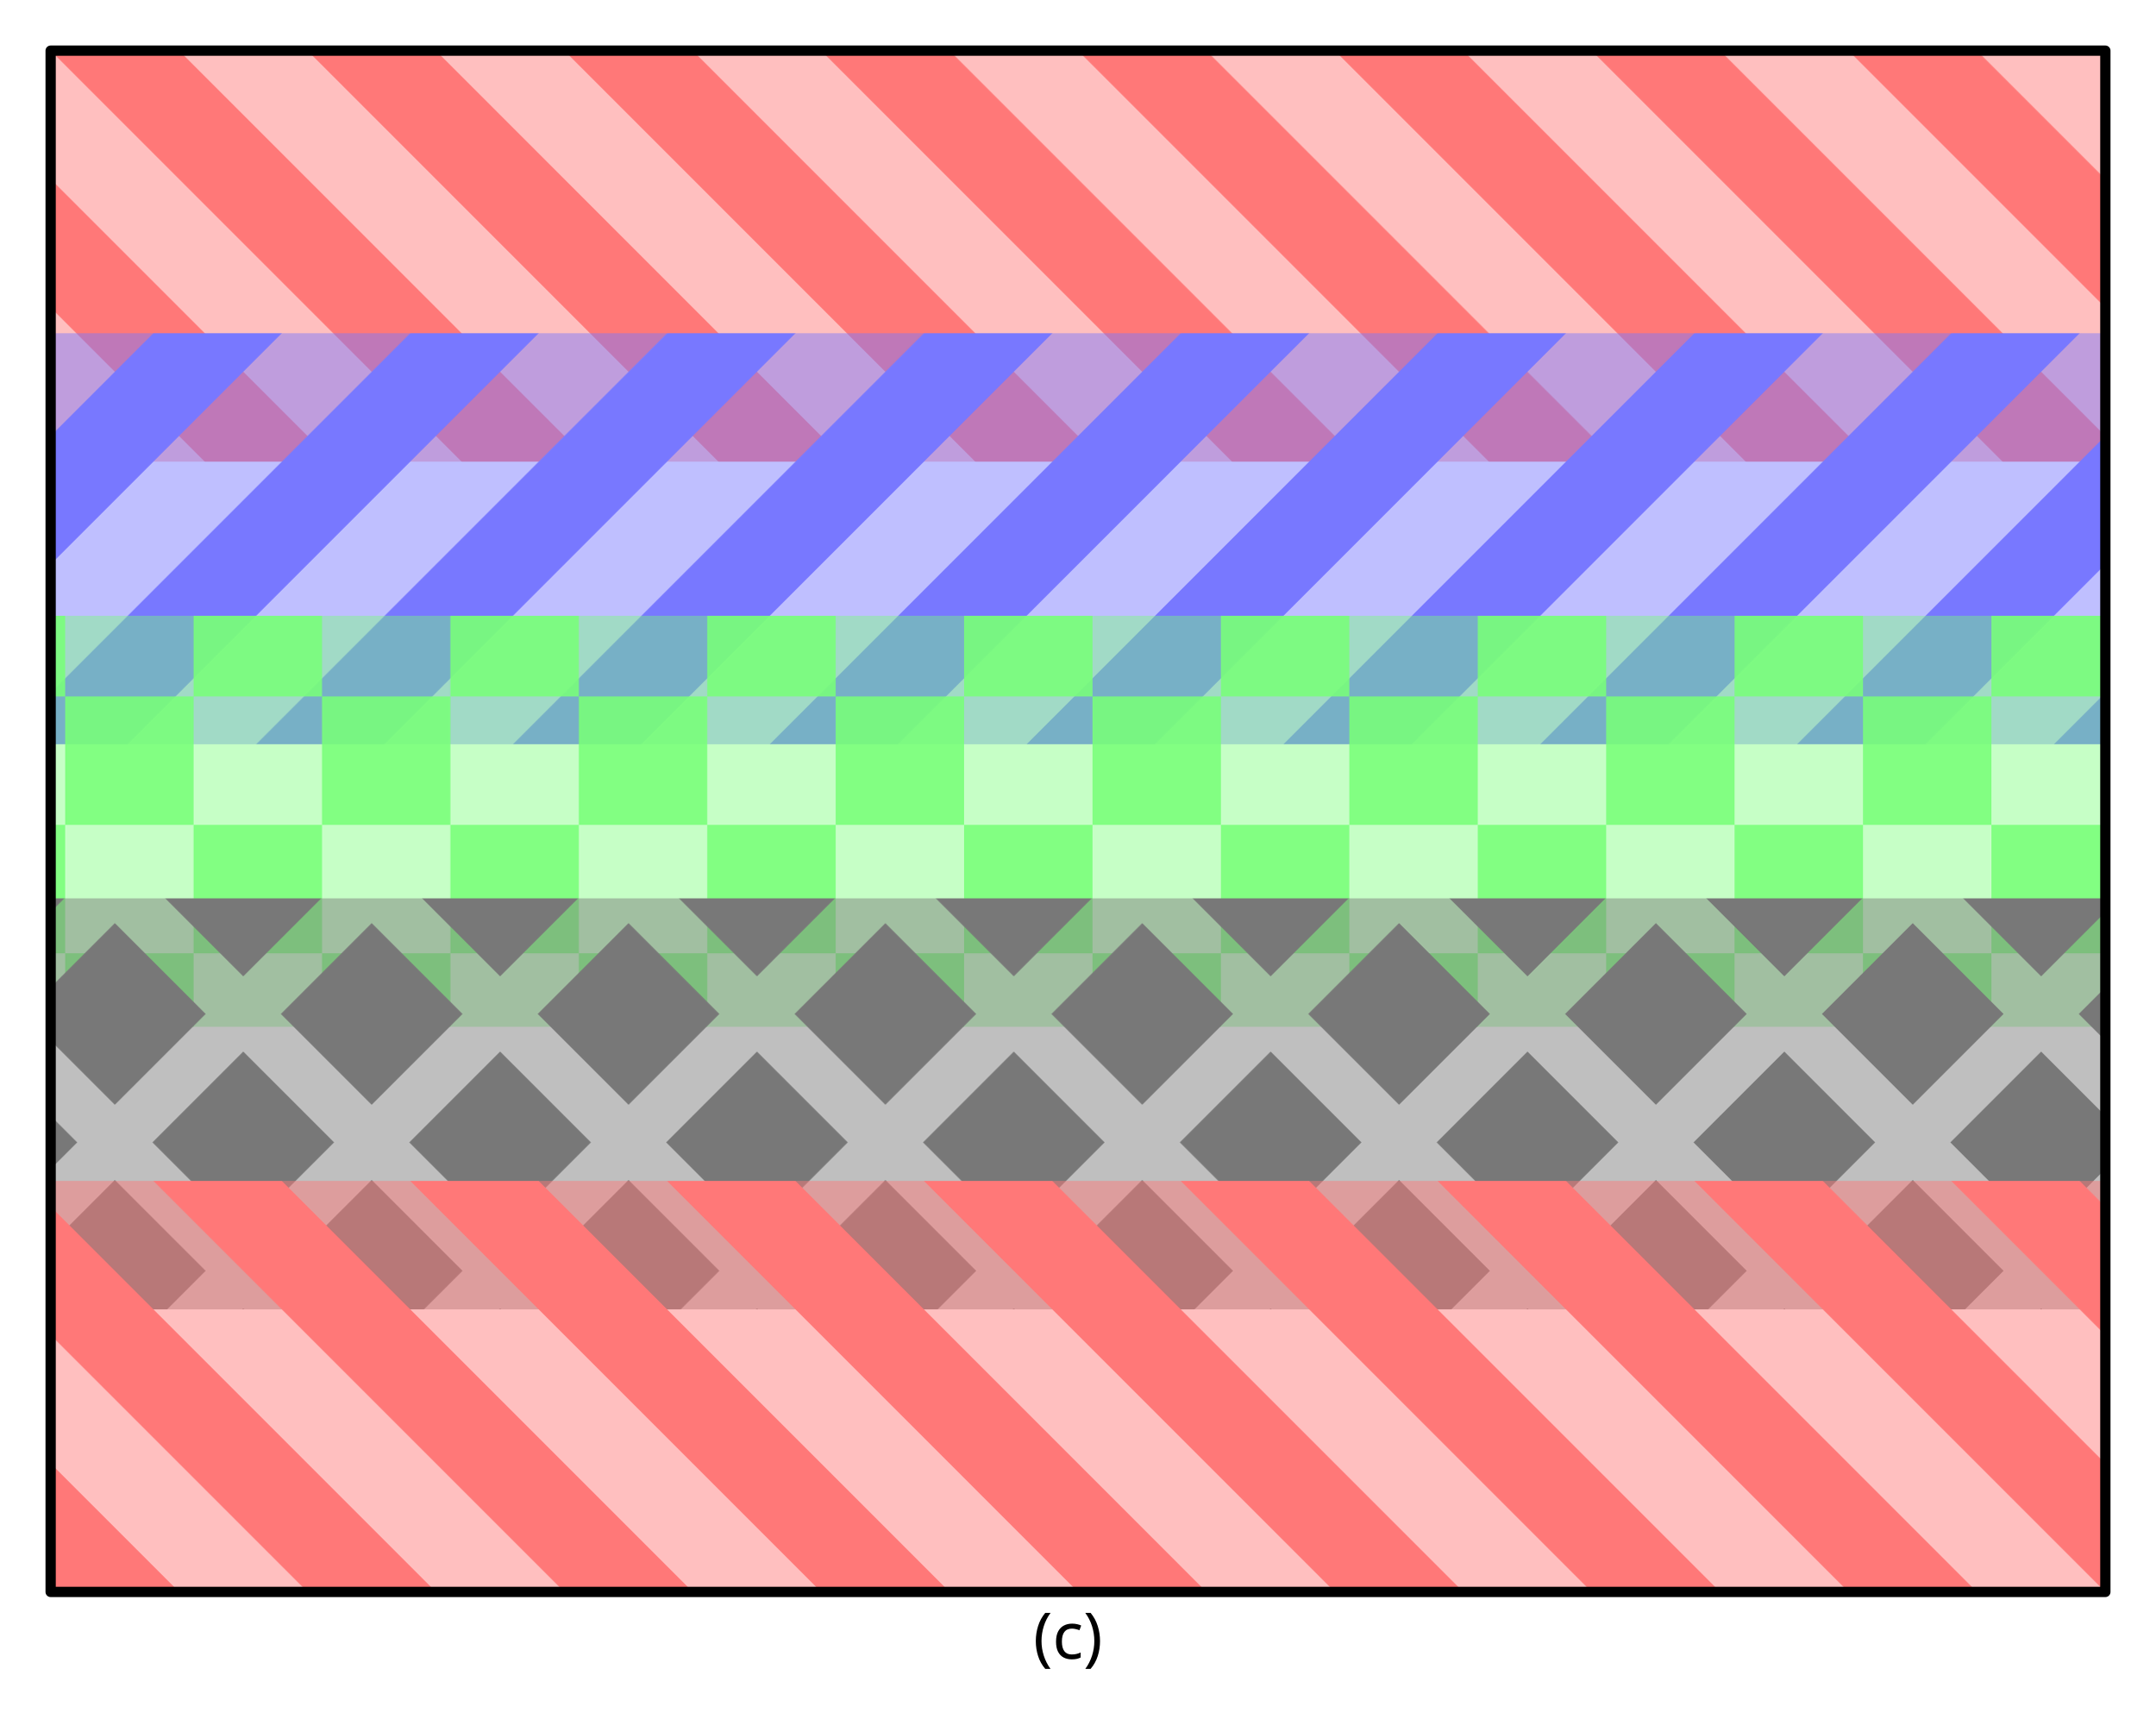
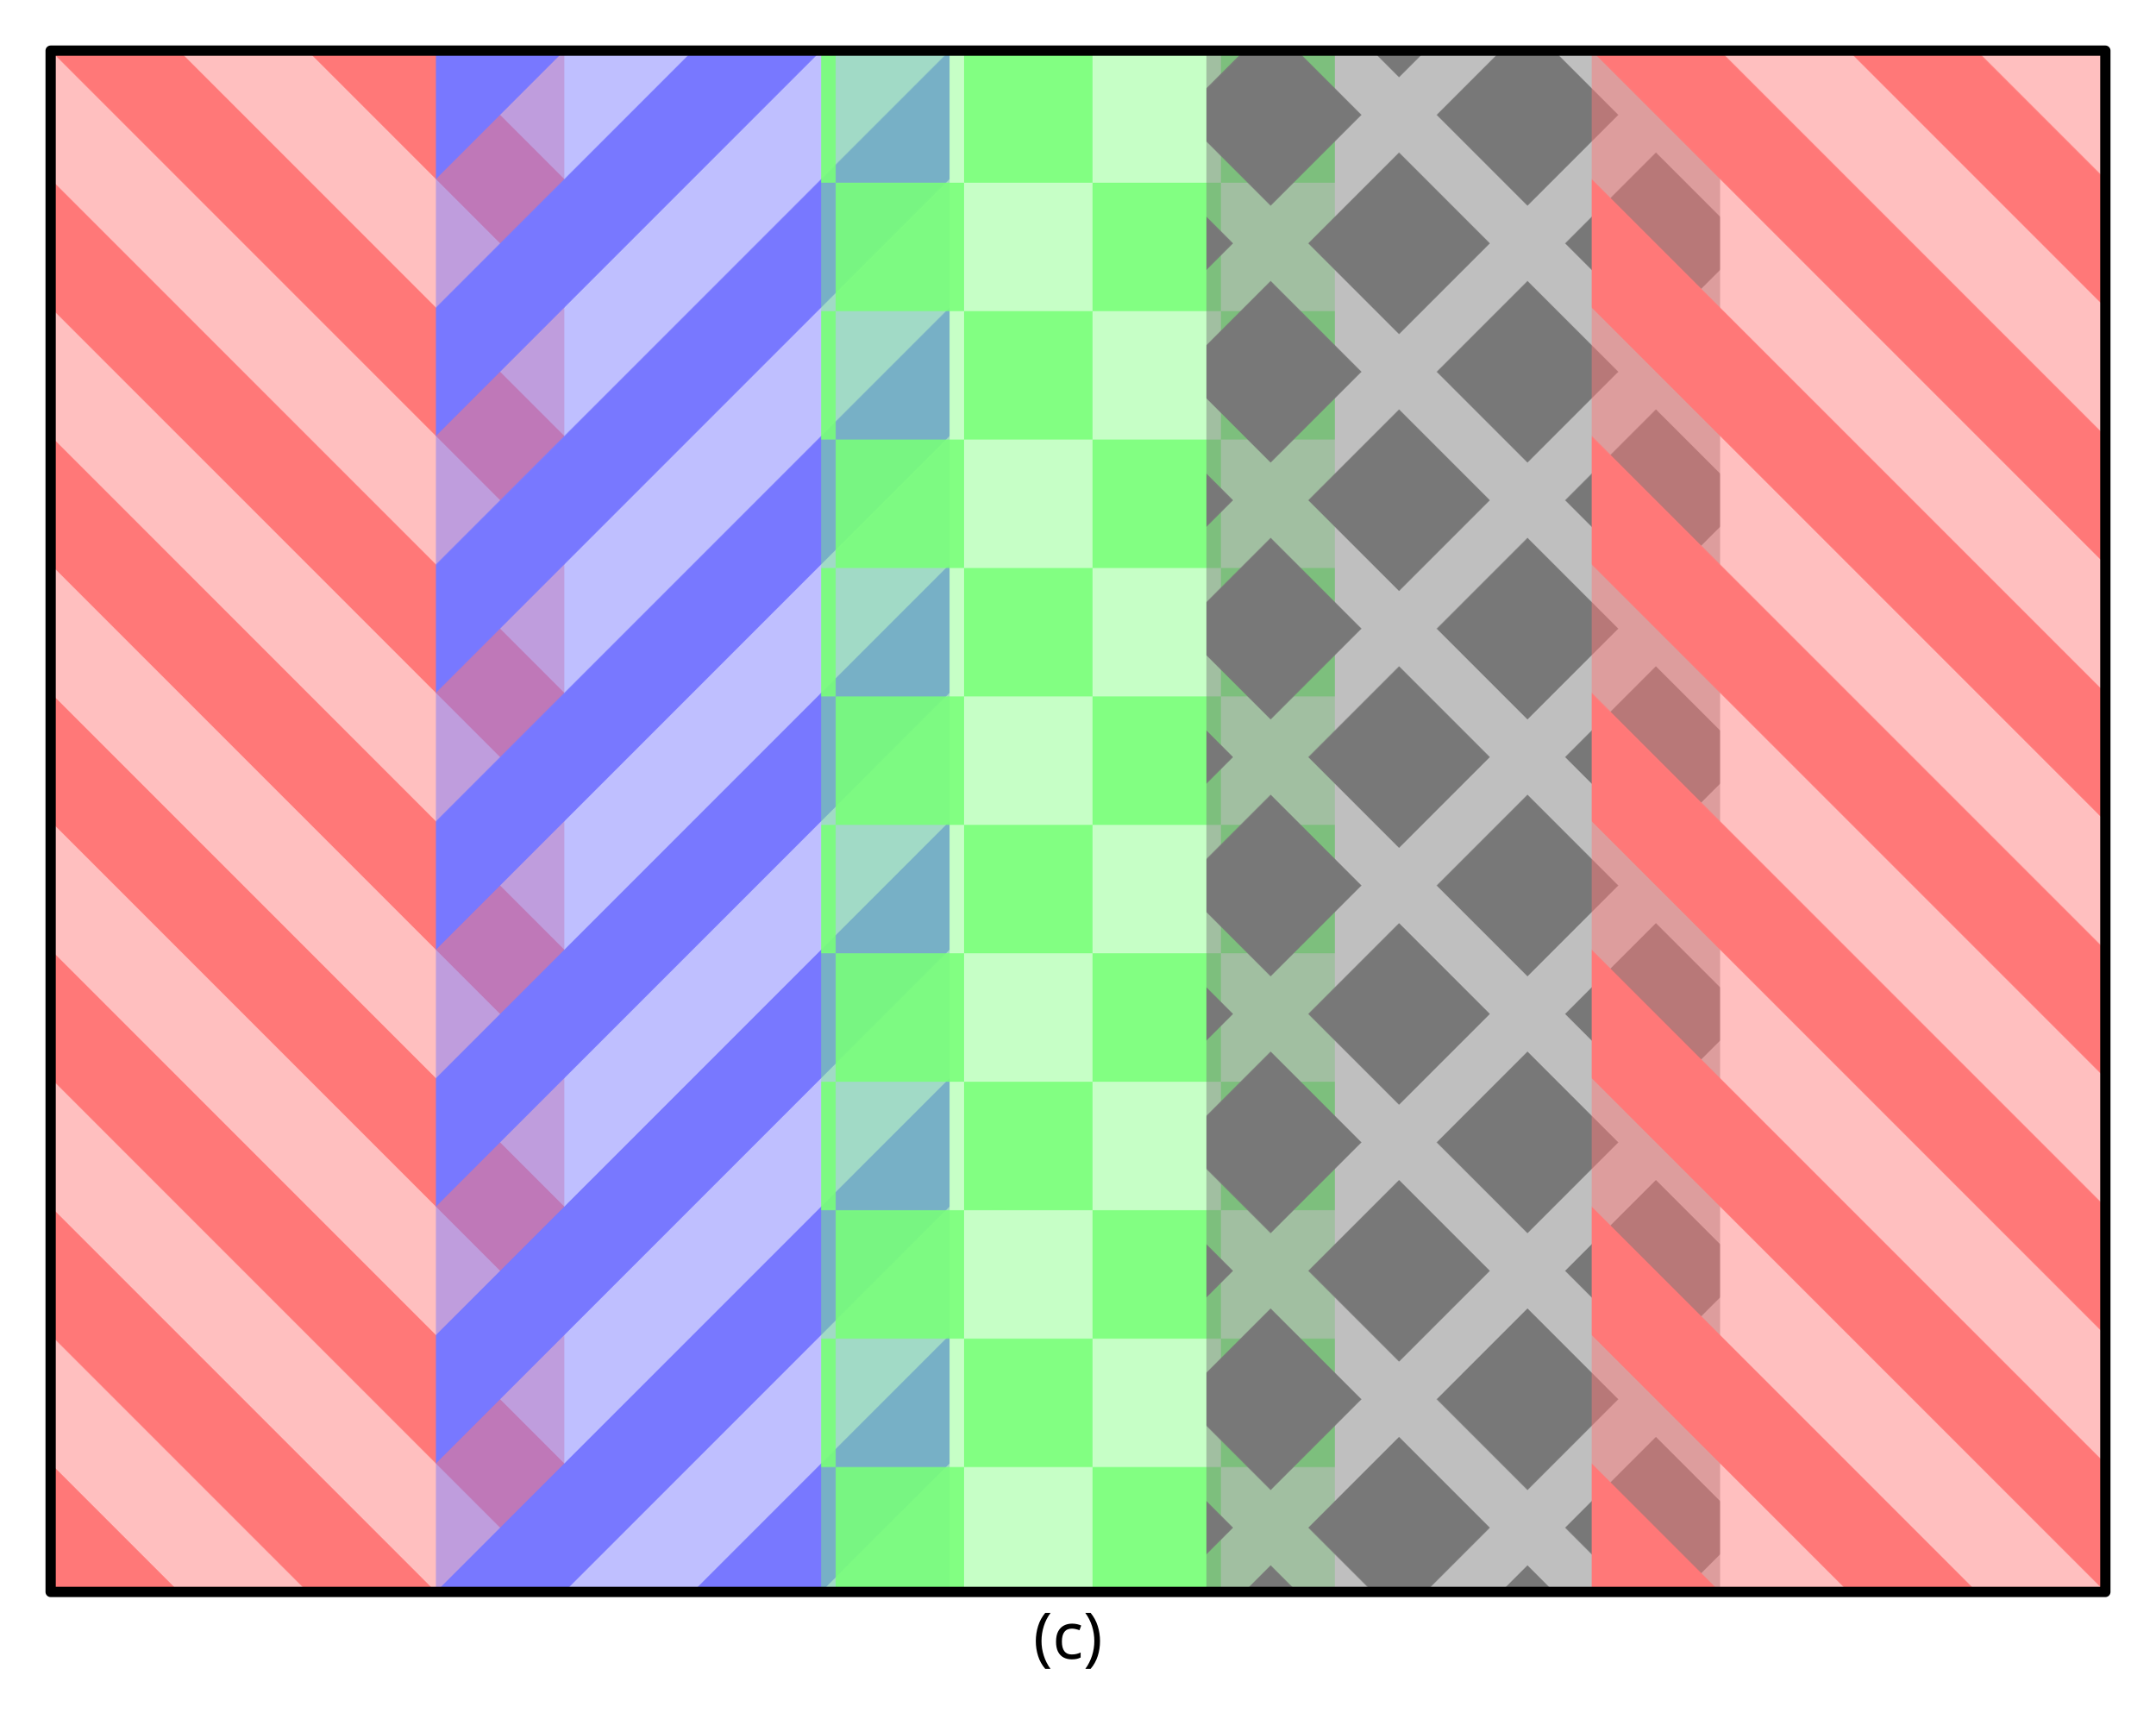
<svg xmlns="http://www.w3.org/2000/svg" width="236.907mm" height="188.166mm" viewBox="0 0 839.433 666.729" id="svg2" version="1.1">
  <defs id="defs4">
    <pattern patternUnits="userSpaceOnUse" width="400" height="400" patternTransform="translate(-30.28346,-780.2835)" id="Rojo">
      <g id="g4308" transform="translate(30.28346,780.2835)">
        <rect style="fill:#ff7878;fill-opacity:0.471;stroke:none;stroke-width:4;stroke-linejoin:round;stroke-miterlimit:4;stroke-dasharray:none;stroke-opacity:1" id="rect4288" width="400" height="400" x="-30.283" y="-780.284" />
        <path style="fill:#ff7878;fill-opacity:1;stroke:none;stroke-width:4;stroke-linejoin:round;stroke-miterlimit:4;stroke-dasharray:none;stroke-opacity:1" d="m -30.283,-780.283 0,50 350,350 50,0 -400,-400 z m 50,0 350,350 0,-50 -300,-300 -50,0 z m 100,0 250,250 0,-50 -200,-200 -50,0 z m 100,0 150,150 0,-50 -100,-100 -50,0 z m 100,0 50,50 0,-50 -50,0 z m -350,100 0,50 250,250 50,0 -300,-300 z m 0,100 0,50 150,150 50,0 -200,-200 z m 0,100 0,50 50,50 50,0 -100,-100 z" id="rect4259" />
      </g>
    </pattern>
    <pattern patternUnits="userSpaceOnUse" width="400" height="400" patternTransform="translate(419.7165,-780.2835)" id="Azul">
      <g id="g4312" transform="translate(-419.7165,780.2835)">
        <rect y="-819.717" x="-780.284" height="400" width="400" id="rect4298" style="fill:#7878ff;fill-opacity:0.471;stroke:none;stroke-width:4;stroke-linejoin:round;stroke-miterlimit:4;stroke-dasharray:none;stroke-opacity:1" transform="matrix(0,1,-1,0,0,0)" />
        <path id="path4296" d="m 819.717,-780.283 -50,0 -350,350 0,50 400,-400 z m 0,50 -350,350 50,0 300,-300 0,-50 z m 0,100 -250,250 50,0 200,-200 0,-50 z m 0,100 -150,150 50,0 100,-100 0,-50 z m 0,100 -50,50 50,0 0,-50 z m -100,-350 -50,0 -250,250 0,50 300,-300 z m -100,0 -50,0 -150,150 0,50 200,-200 z m -100,0 -50,0 -50,50 0,50 100,-100 z" style="fill:#7878ff;fill-opacity:1;stroke:none;stroke-width:4;stroke-linejoin:round;stroke-miterlimit:4;stroke-dasharray:none;stroke-opacity:1" />
      </g>
    </pattern>
    <pattern patternUnits="userSpaceOnUse" width="400" height="400" patternTransform="translate(-24.63574,821.1136)" id="Verde">
      <g transform="translate(-407.3643,-821.1136)" id="g4957">
        <rect style="opacity:0.88;fill:#78ff78;fill-opacity:0.471;stroke:none;stroke-width:4;stroke-linejoin:round;stroke-miterlimit:4;stroke-dasharray:none;stroke-opacity:1" id="rect4959" width="400" height="400" x="407.364" y="821.114" />
        <path id="path4961" d="m 407.365,821.114 0,50 50,0 0,-50 -50,0 z m 50,50 0,50 50,0 0,-50 -50,0 z m 50,0 50,0 0,-50 -50,0 0,50 z m 50,0 0,50 50,0 0,-50 -50,0 z m 50,0 50,0 0,-50 -50,0 0,50 z m 50,0 0,50 50,0 0,-50 -50,0 z m 50,0 50,0 0,-50 -50,0 0,50 z m 50,0 0,50 50,0 0,-50 -50,0 z m 0,50 -50,0 0,50 50,0 0,-50 z m 0,50 0,50 50,0 0,-50 -50,0 z m 0,50 -50,0 0,50 50,0 0,-50 z m 0,50 0,50 50,0 0,-50 -50,0 z m 0,50 -50,0 0,50 50,0 0,-50 z m 0,50 0,50 50,0 0,-50 -50,0 z m -50,0 -50,0 0,50 50,0 0,-50 z m -50,0 0,-50 -50,0 0,50 50,0 z m -50,0 -50,0 0,50 50,0 0,-50 z m -50,0 0,-50 -50,0 0,50 50,0 z m -50,0 -50,0 0,50 50,0 0,-50 z m -50,0 0,-50 -50,0 0,50 50,0 z m 0,-50 50,0 0,-50 -50,0 0,50 z m 0,-50 0,-50 -50,0 0,50 50,0 z m 0,-50 50,0 0,-50 -50,0 0,50 z m 0,-50 0,-50 -50,0 0,50 50,0 z m 50,0 50,0 0,-50 -50,0 0,50 z m 50,0 0,50 50,0 0,-50 -50,0 z m 50,0 50,0 0,-50 -50,0 0,50 z m 50,0 0,50 50,0 0,-50 -50,0 z m 0,50 -50,0 0,50 50,0 0,-50 z m 0,50 0,50 50,0 0,-50 -50,0 z m -50,0 -50,0 0,50 50,0 0,-50 z m -50,0 0,-50 -50,0 0,50 50,0 z" style="opacity:0.88;fill:#78ff78;fill-opacity:1;stroke:none;stroke-width:4;stroke-linejoin:round;stroke-miterlimit:4;stroke-dasharray:none;stroke-opacity:1" />
      </g>
    </pattern>
    <pattern patternUnits="userSpaceOnUse" width="400" height="400" patternTransform="translate(569.7165,819.7165)" id="Gris">
      <g id="g5145" transform="translate(-569.7165,-819.7165)">
        <path style="opacity:1;fill:#787878;fill-opacity:1;stroke:none;stroke-width:4;stroke-linejoin:round;stroke-miterlimit:4;stroke-dasharray:none;stroke-opacity:1" d="m 584.361,819.717 -14.645,14.645 0,20.711 25,25 35.355,-35.355 -25,-25 -20.711,0 z m 50,0 10.355,10.355 10.355,-10.355 -20.711,0 z m 50,0 -25,25 35.355,35.355 35.355,-35.355 -25,-25 -20.711,0 z m 50,0 10.355,10.355 10.355,-10.355 -20.711,0 z m 50,0 -25,25 35.355,35.355 35.355,-35.355 -25,-25 -20.711,0 z m 50,0 10.355,10.355 10.355,-10.355 -20.711,0 z m 50,0 -25,25 35.355,35.355 35.355,-35.355 -25,-25 -20.711,0 z m 50,0 10.355,10.355 10.355,-10.355 -20.711,0 z m 35.355,14.645 -10.355,10.355 10.355,10.355 0,-20.711 z m -325,25 -35.355,35.355 35.355,35.355 35.355,-35.355 -35.355,-35.355 z m 100,0 -35.355,35.355 35.355,35.355 35.355,-35.355 -35.355,-35.355 z m 100,0 -35.355,35.355 35.355,35.355 35.355,-35.355 -35.355,-35.355 z m 100,0 -35.355,35.355 35.355,35.355 25,-25 0,-20.711 -25,-25 z m -375,25 0,20.711 10.355,-10.355 -10.355,-10.355 z m 25,25 -25,25 0,20.711 25,25 35.355,-35.355 -35.355,-35.355 z m 100,0 -35.355,35.355 35.355,35.355 35.355,-35.355 -35.355,-35.355 z m 100,0 -35.355,35.355 35.355,35.355 35.355,-35.355 -35.355,-35.355 z m 100,0 -35.355,35.355 35.355,35.355 35.355,-35.355 -35.355,-35.355 z m 75,25 -10.355,10.355 10.355,10.355 0,-20.711 z m -325,25 -35.355,35.355 35.355,35.355 35.355,-35.355 -35.355,-35.355 z m 100,0 -35.355,35.355 35.355,35.355 35.355,-35.355 -35.355,-35.355 z m 100,0 -35.355,35.355 35.355,35.355 35.355,-35.355 -35.355,-35.355 z m 100,0 -35.355,35.355 35.355,35.355 25,-25 0,-20.711 -25,-25 z m -375,25 0,20.711 10.355,-10.355 -10.355,-10.355 z m 25,25 -25,25 0,20.711 25,25 35.355,-35.355 -35.355,-35.355 z m 100,0 -35.355,35.355 35.355,35.355 35.355,-35.355 -35.355,-35.355 z m 100,0 -35.355,35.355 35.355,35.355 35.355,-35.355 -35.355,-35.355 z m 100,0 -35.355,35.355 35.355,35.355 35.355,-35.355 -35.355,-35.355 z m 75,25 -10.355,10.355 10.355,10.355 0,-20.711 z m -325,25 -35.355,35.355 35.355,35.355 35.355,-35.355 -35.355,-35.355 z m 100,0 -35.355,35.355 35.355,35.355 35.355,-35.355 -35.355,-35.355 z m 100,0 -35.355,35.355 35.355,35.355 35.355,-35.355 -35.355,-35.355 z m 100,0 -35.355,35.355 35.355,35.355 25,-25 0,-20.711 -25,-25 z m -375,25 0,20.711 10.355,-10.355 -10.355,-10.355 z m 25,25 -25,25 0,20.711 25,25 35.355,-35.355 -35.355,-35.355 z m 100,0 -35.355,35.355 35.355,35.355 35.355,-35.355 -35.355,-35.355 z m 100,0 -35.355,35.355 35.355,35.355 35.355,-35.355 -35.355,-35.355 z m 100,0 -35.355,35.355 35.355,35.355 35.355,-35.355 -35.355,-35.355 z m 75,25 -10.355,10.355 10.355,10.355 0,-20.711 z m -325,25 -35.355,35.355 25,25 20.711,0 25,-25 -35.355,-35.355 z m 100,0 -35.355,35.355 25,25 20.711,0 25,-25 -35.355,-35.355 z m 100,0 -35.355,35.355 25,25 20.711,0 25,-25 -35.355,-35.355 z m 100,0 -35.355,35.355 25,25 20.711,0 14.645,-14.645 0,-20.711 -25,-25 z m -375,25 0,20.711 10.355,-10.355 -10.355,-10.355 z m 25,25 -10.355,10.355 20.711,0 -10.355,-10.355 z m 100,0 -10.355,10.355 20.711,0 -10.355,-10.355 z m 100,0 -10.355,10.355 20.711,0 -10.355,-10.355 z m 100,0 -10.355,10.355 20.711,0 -10.355,-10.355 z" id="rect5039" />
        <rect style="opacity:1;fill:#787878;fill-opacity:0.471;stroke:none;stroke-width:4;stroke-linejoin:round;stroke-miterlimit:4;stroke-dasharray:none;stroke-opacity:1" id="rect5031" width="400" height="400" x="569.717" y="819.717" />
      </g>
    </pattern>
  </defs>
-   <rect style="opacity:1;fill:url(#Rojo);fill-opacity:1.0;stroke:none;stroke-width:4;stroke-linejoin:round;stroke-miterlimit:4;stroke-dasharray:none;stroke-opacity:1" id="rect5157" width="800" height="160" x="19.717" y="19.717" />
-   <rect y="129.717" x="19.717" width="800" height="160" id="rect5161" style="opacity:1;fill:url(#Azul);fill-opacity:1.0;stroke:none;stroke-width:4;stroke-linejoin:round;stroke-miterlimit:4;stroke-dasharray:none;stroke-opacity:1" />
-   <rect style="opacity:1;fill:url(#Verde);fill-opacity:1.0;stroke:none;stroke-width:4;stroke-linejoin:round;stroke-miterlimit:4;stroke-dasharray:none;stroke-opacity:1" id="rect5163" width="800" height="160" x="19.717" y="239.717" />
-   <rect x="19.717" y="349.717" height="160" width="800" id="rect5165" style="opacity:1;fill:url(#Gris);fill-opacity:1.0;stroke:none;stroke-width:4;stroke-linejoin:round;stroke-miterlimit:4;stroke-dasharray:none;stroke-opacity:1" />
-   <rect style="opacity:1;fill:url(#Rojo);fill-opacity:1.0;stroke:none;stroke-width:4;stroke-linejoin:round;stroke-miterlimit:4;stroke-dasharray:none;stroke-opacity:1" id="rect5167" width="800" height="160" x="19.717" y="459.717" />
+   <rect style="opacity:1;fill:url(#Rojo);fill-opacity:1.0;stroke:none;stroke-width:4;stroke-linejoin:round;stroke-miterlimit:4;stroke-dasharray:none;stroke-opacity:1" id="rect5157" width="200" height="600" x="19.717" y="19.717" />
+   <rect x="169.717" y="19.717" width="200" height="600" id="rect5161" style="opacity:1;fill:url(#Azul);fill-opacity:1.0;stroke:none;stroke-width:4;stroke-linejoin:round;stroke-miterlimit:4;stroke-dasharray:none;stroke-opacity:1" />
+   <rect style="opacity:1;fill:url(#Verde);fill-opacity:1.0;stroke:none;stroke-width:4;stroke-linejoin:round;stroke-miterlimit:4;stroke-dasharray:none;stroke-opacity:1" id="rect5163" width="200" height="600" y="19.717" x="319.717" />
+   <rect y="19.717" x="469.717" height="600" width="200" id="rect5165" style="opacity:1;fill:url(#Gris);fill-opacity:1.0;stroke:none;stroke-width:4;stroke-linejoin:round;stroke-miterlimit:4;stroke-dasharray:none;stroke-opacity:1" />
+   <rect style="opacity:1;fill:url(#Rojo);fill-opacity:1.0;stroke:none;stroke-width:4;stroke-linejoin:round;stroke-miterlimit:4;stroke-dasharray:none;stroke-opacity:1" id="rect5167" width="200" height="600" y="19.717" x="619.717" />
  <rect style="stroke:none;fill:url(#pattern5149)" width="400" height="400" x="569.717" y="819.717" id="rect5155" />
  <g id="layer1" transform="translate(-30.28346,-32.64567)">
    <g id="g4186">
      <rect y="52.362" x="50" height="600" width="800" id="rect4160" style="fill:none;fill-opacity:0.471;stroke:#000000;stroke-width:4;stroke-linejoin:round;stroke-miterlimit:4;stroke-dasharray:none;stroke-opacity:1" />
    </g>
    <text xml:space="preserve" style="font-style:normal;font-variant:normal;font-weight:normal;font-stretch:normal;font-size:25px;line-height:125%;font-family:sans-serif;-inkscape-font-specification:sans-serif;letter-spacing:0px;word-spacing:0px;fill:#000000;fill-opacity:1;stroke:none;stroke-width:1px;stroke-linecap:butt;stroke-linejoin:miter;stroke-opacity:1" x="432.574" y="678.362" id="text4201">
      <tspan id="tspan4203" x="432.574" y="678.362">(c)</tspan>
    </text>
  </g>
  <rect style="stroke:none;fill:url(#pattern4316)" width="400" height="400" x="-30.283" y="-780.284" id="rect4321" />
  <rect style="stroke:none;fill:url(#pattern5039)" width="400" height="400" x="419.717" y="-780.284" id="rect5044" />
  <rect style="fill:#00000f;stroke:none;fill-opacity:0.471" width="400" height="400" x="-32.283" y="-1380.283" id="rect5194" />
  <rect style="stroke:none;fill:url(#pattern5196)" width="400" height="400" x="419.717" y="-1380.283" id="rect5204" />
  <rect style="stroke:none;fill:url(#pattern4963)" width="400" height="400" x="-24.636" y="821.114" id="rect4968" />
</svg>
